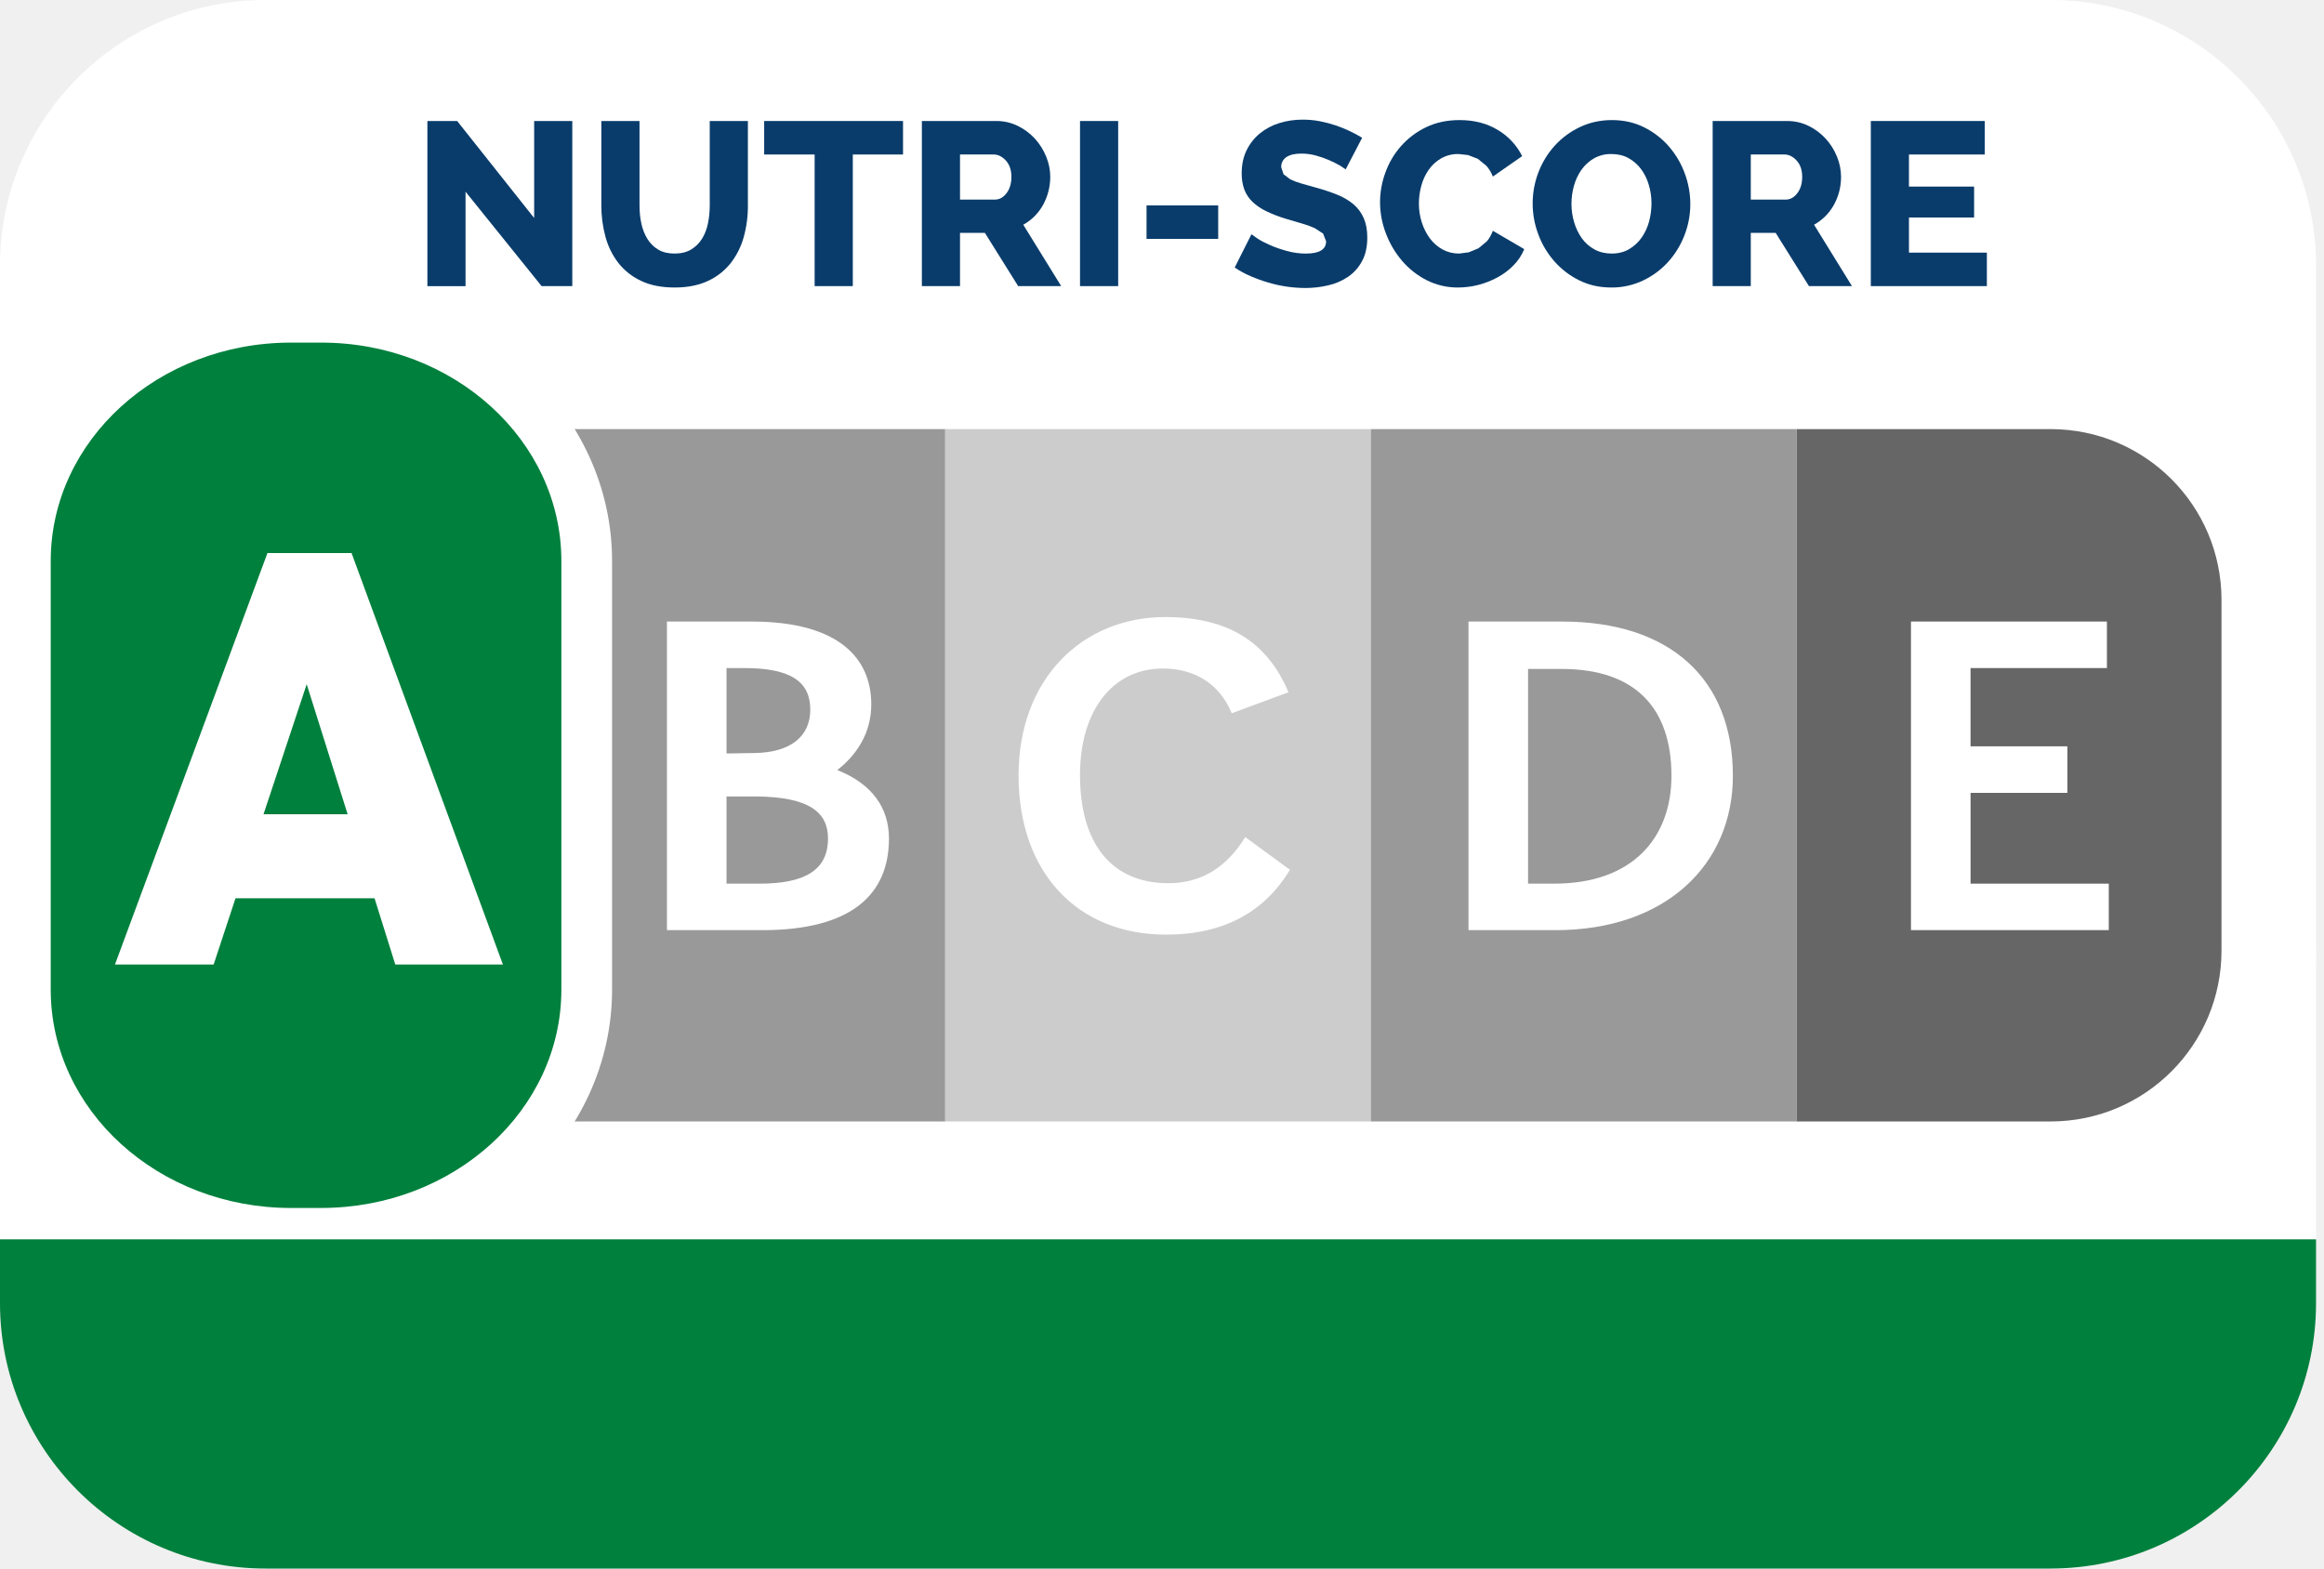
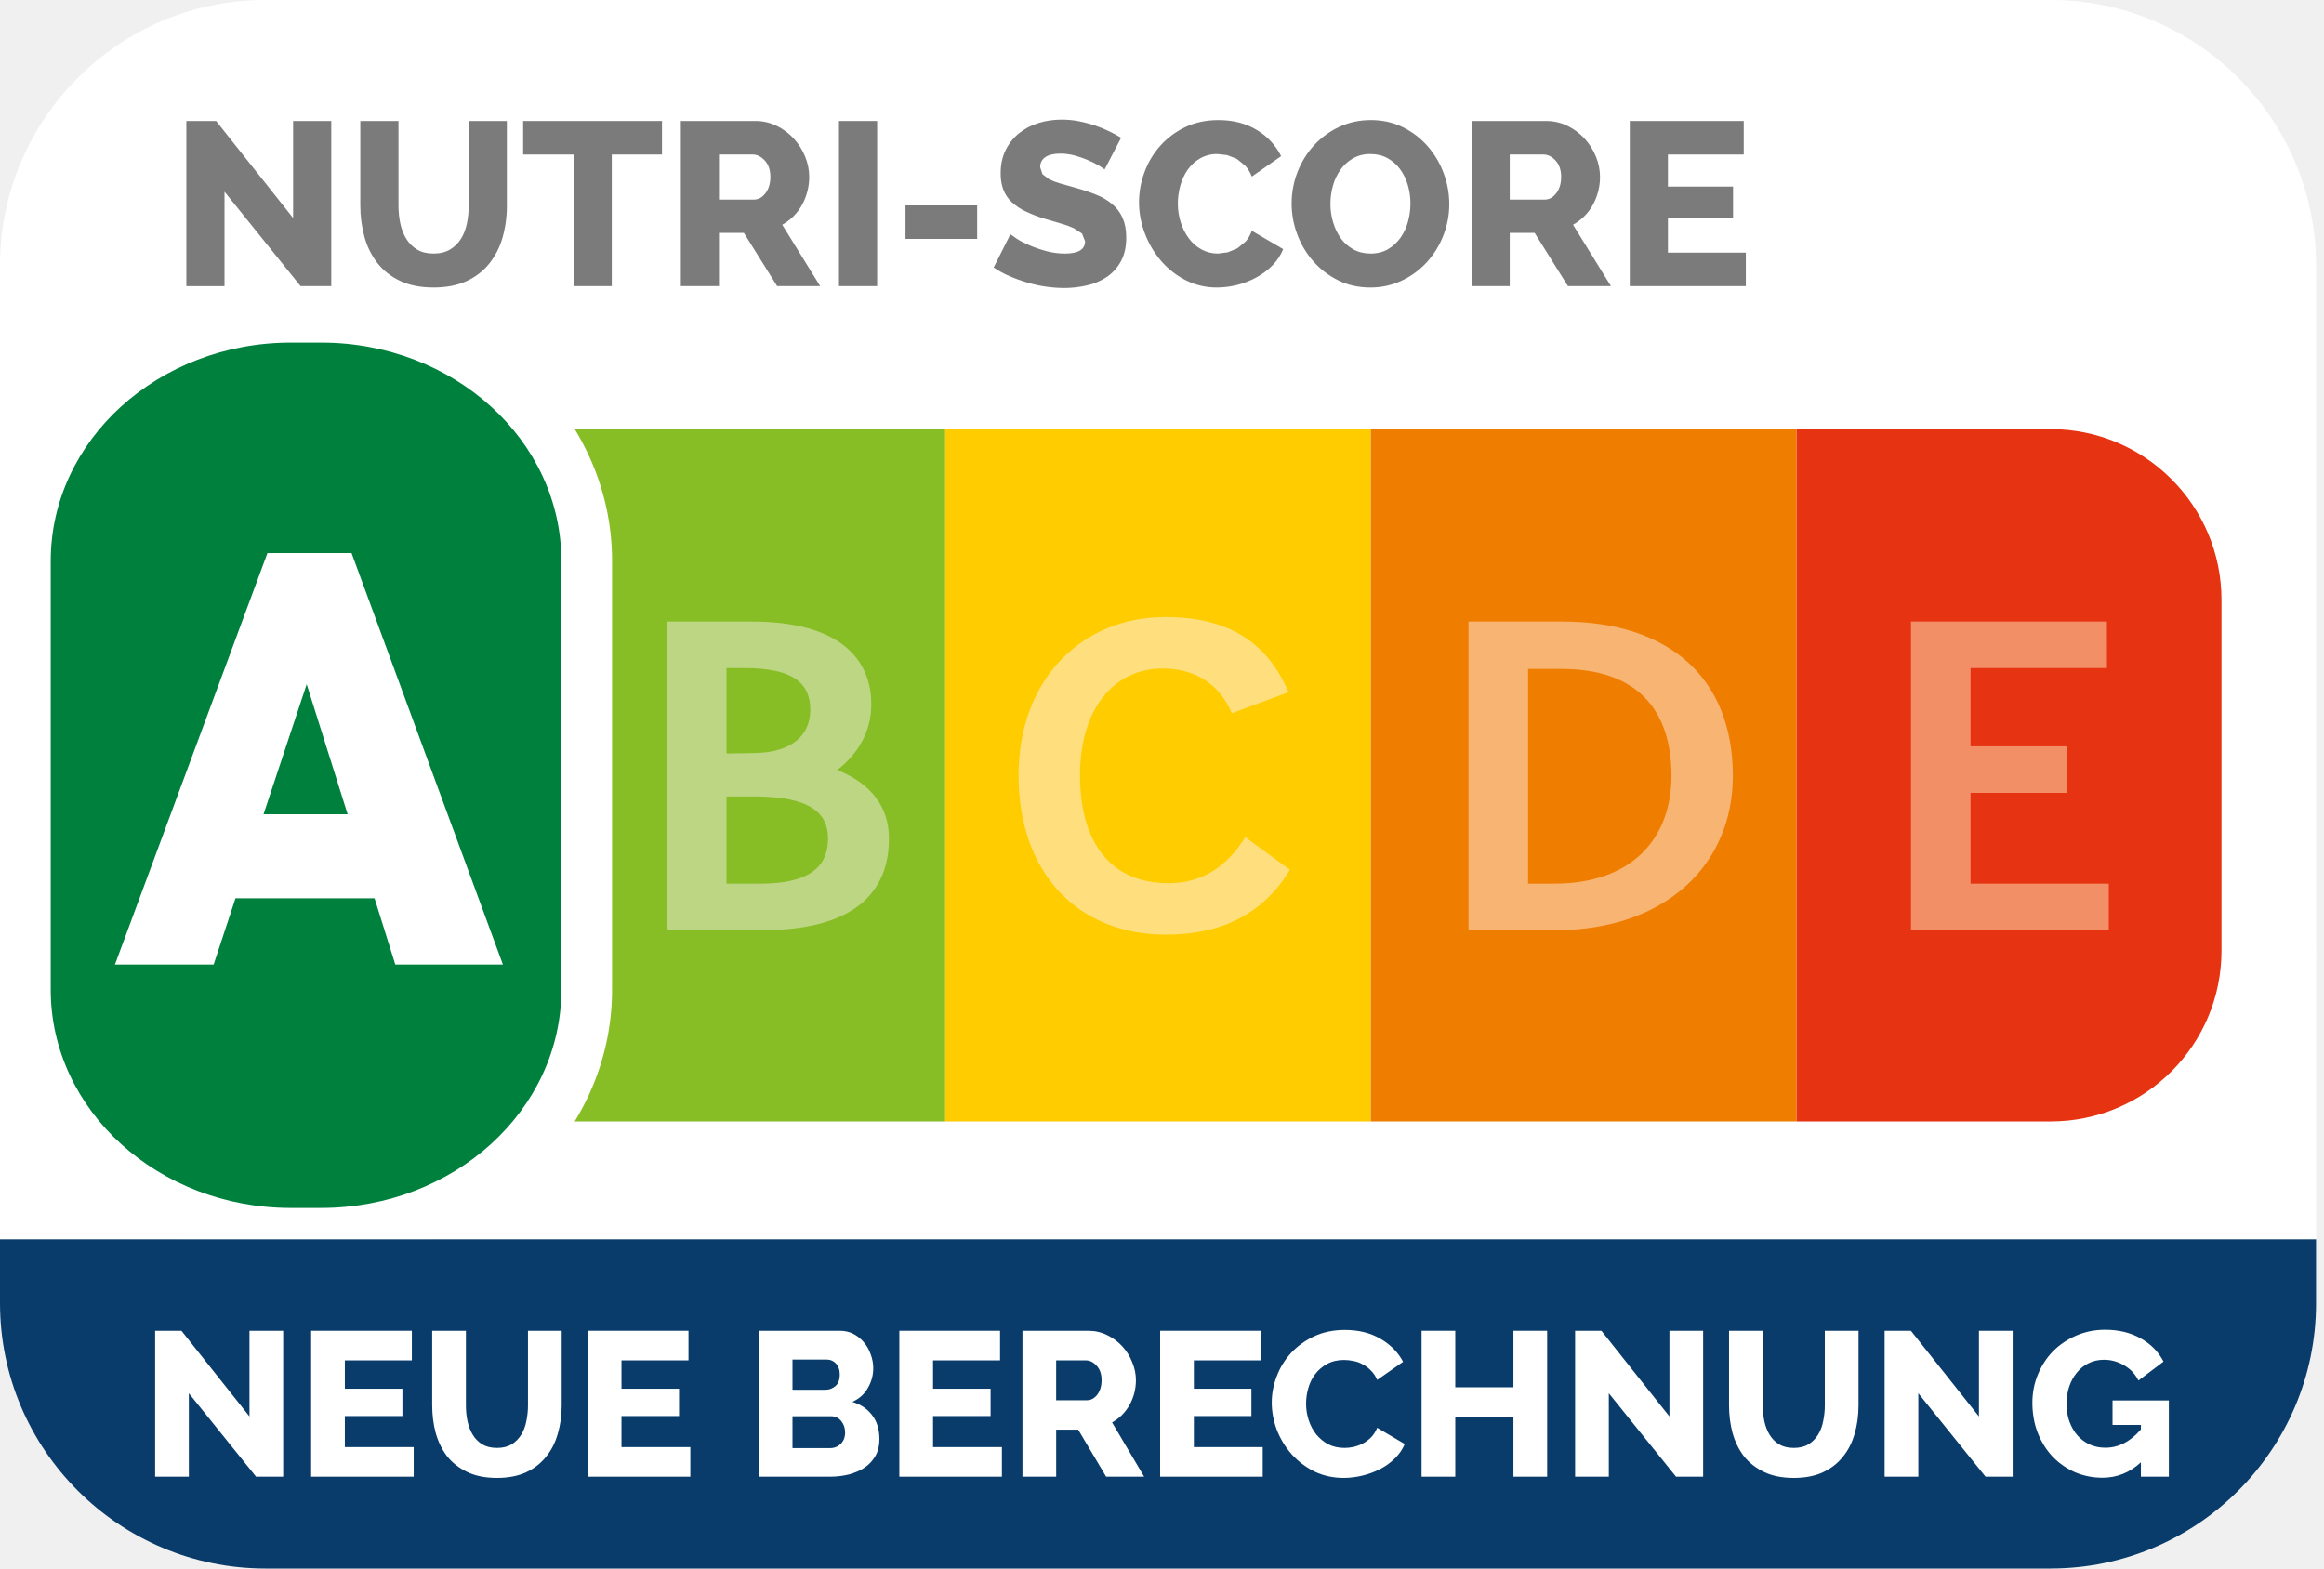
<svg xmlns="http://www.w3.org/2000/svg" id="svg2032" width="240" height="162" version="1.1" viewBox="0 0 240 162">
  <rect style="fill:#ffffff;fill-opacity:1;stroke:none;stroke-width:2.653;stroke-linecap:round;stroke-linejoin:round;paint-order:stroke fill markers" id="rect18499" width="239.178" height="30" x="0" y="98" />
  <defs id="defs2029">
    <clipPath id="clipPath1836" clipPathUnits="userSpaceOnUse">
      <path id="path1838" stroke-width="1" d="M-576.406-131.683h841.89v595.276h-841.89z" />
    </clipPath>
    <clipPath id="clipPath1817" clipPathUnits="userSpaceOnUse">
      <path id="path1819" stroke-width="1" d="M-480.445-91.617h841.89V503.66h-841.89z" />
    </clipPath>
    <clipPath id="clipPath1872" clipPathUnits="userSpaceOnUse">
      <path id="path1874" stroke-width="1" d="M-488.313-132.237h841.89v595.276h-841.89z" />
    </clipPath>
    <clipPath id="clipPath1878" clipPathUnits="userSpaceOnUse">
      <path id="path1880" stroke-width="1" d="M-519.714-136.177h841.89V459.1h-841.89z" />
    </clipPath>
    <clipPath id="clipPath1886" clipPathUnits="userSpaceOnUse">
      <path id="path1888" stroke-width="1" d="M-521.325-134.642h841.89v595.276h-841.89z" />
    </clipPath>
    <clipPath id="clipPath1892" clipPathUnits="userSpaceOnUse">
      <path id="path1894" stroke-width="1" d="M-532.144-130.648h841.89v595.276h-841.89z" />
    </clipPath>
    <clipPath id="clipPath1898" clipPathUnits="userSpaceOnUse">
      <path id="path1900" stroke-width="1" d="M-500.02-102.749h841.89v595.276h-841.89z" />
    </clipPath>
    <clipPath id="clipPath1904" clipPathUnits="userSpaceOnUse">
      <path id="path1906" stroke-width="1" d="M-522.55-115.224h841.89v595.276h-841.89z" />
    </clipPath>
    <clipPath id="clipPath1910" clipPathUnits="userSpaceOnUse">
      <path id="path1912" stroke-width="1" d="M-561.373-85.195h841.89v595.276h-841.89z" />
    </clipPath>
    <clipPath id="clipPath1916" clipPathUnits="userSpaceOnUse">
      <path id="path1918" stroke-width="1" d="M-562.786-87.568h841.89v595.276h-841.89z" />
    </clipPath>
    <clipPath id="clipPath1593" clipPathUnits="userSpaceOnUse">
      <path id="path1595" stroke-width="1" d="M-503.056-291.81h841.89v595.277h-841.89z" />
    </clipPath>
    <clipPath id="clipPath1929" clipPathUnits="userSpaceOnUse">
      <path id="path1931" stroke-width="1" d="M-503.055-239.322h841.89v595.276h-841.89z" />
    </clipPath>
    <clipPath id="clipPath1605" clipPathUnits="userSpaceOnUse">
      <path id="path1607" stroke-width="1" d="M-427.382-279.942h841.89v595.276h-841.89z" />
    </clipPath>
    <clipPath id="clipPath1618" clipPathUnits="userSpaceOnUse">
      <path id="path1620" stroke-width="1" d="M-458.785-283.881h841.89v595.276h-841.89z" />
    </clipPath>
    <clipPath id="clipPath1611" clipPathUnits="userSpaceOnUse">
      <path id="path1613" stroke-width="1" d="M-460.394-282.347h841.89v595.276h-841.89z" />
    </clipPath>
    <clipPath id="clipPath1599" clipPathUnits="userSpaceOnUse">
      <path id="path1601" stroke-width="1" d="M-471.214-278.353h841.89v595.276h-841.89z" />
    </clipPath>
    <clipPath id="clipPath1624" clipPathUnits="userSpaceOnUse">
      <path id="path1626" stroke-width="1" d="M-441.091-250.452h841.89v595.276h-841.89z" />
    </clipPath>
    <clipPath id="clipPath1630" clipPathUnits="userSpaceOnUse">
      <path id="path1632" stroke-width="1" d="M-461.62-262.929h841.89v595.276h-841.89z" />
    </clipPath>
    <clipPath id="clipPath1636" clipPathUnits="userSpaceOnUse">
      <path id="path1638" stroke-width="1" d="M-478.601-250.452h841.89v595.276h-841.89z" />
    </clipPath>
    <clipPath id="clipPath1642" clipPathUnits="userSpaceOnUse">
      <path id="path1644" stroke-width="1" d="M-420.708-232.9h841.89v595.276h-841.89z" />
    </clipPath>
    <clipPath id="clipPath1922" clipPathUnits="userSpaceOnUse">
      <path id="path1924" stroke-width="1" d="M-422.121-235.273h841.89v595.276h-841.89z" />
    </clipPath>
  </defs>
-   <path id="path126" fill="#ffffff" d="M 211.77,-0.003 H 27.413 C 12.299,-0.003 0,12.296 0,27.407 v 70.77 l 0.005,0.008 v 4.023 c 0,15.324 13.476,27.79 30.04,27.79 h 3.119 c 5.958,0 11.501,-1.633 16.175,-4.41 h 162.43 c 15.113,0 27.409,-12.296 27.409,-27.412 V 27.408 c 0,-15.112 -12.296,-27.41 -27.408,-27.41" clip-path="url(#clipPath1593)" style="fill-opacity:1;fill-rule:nonzero;stroke:none" />
-   <path id="path130" fill="#e63312" d="M 211.768,115.826 H 185.516 V 44.318 h 26.252 a 17.647,17.647 0 0 1 17.647,17.647 v 36.211 a 17.647,17.647 0 0 1 -17.647,17.65" clip-path="url(#clipPath1929)" style="fill-opacity:1;fill-rule:nonzero;stroke:none;fill:#666666" />
-   <path id="path134" fill="#f28f66" d="m 217.582,64.192 h -20.236 v 31.874 h 20.428 V 91.265 H 203.5 v -9.38 h 9.999 v -4.803 h -10 v -8.084 h 14.084 z" style="fill-opacity:1;fill-rule:nonzero;stroke:none;fill:#ffffff" />
-   <path id="path138" fill="#7c7b7b" d="m 48.077,19.799 v 9.754 h -3.94 V 12.497 h 3.074 l 7.951,10.018 V 12.497 h 3.94 V 29.55 h -3.172 z" style="fill-opacity:1;fill-rule:nonzero;stroke:none;fill:#093c6b" />
-   <path id="path150" fill="#7c7b7b" d="m 44.775,26.187 c 0.674,0 1.24,-0.139 1.706,-0.419 0.464,-0.28 0.841,-0.653 1.13,-1.117 0.287,-0.465 0.492,-0.997 0.611,-1.597 0.122,-0.6 0.181,-1.214 0.181,-1.839 v -8.718 h 3.94 v 8.718 a 11.894,11.894 0 0 1 -0.444,3.315 7.67,7.67 0 0 1 -1.37,2.692 6.422,6.422 0 0 1 -2.355,1.814 c -0.951,0.437 -2.086,0.658 -3.399,0.658 -1.359,0 -2.52,-0.23 -3.482,-0.695 a 6.422,6.422 0 0 1 -2.341,-1.86 7.71,7.71 0 0 1 -1.322,-2.704 12.15,12.15 0 0 1 -0.422,-3.22 v -8.718 h 3.942 v 8.718 c 0,0.656 0.062,1.283 0.192,1.876 0.128,0.59 0.337,1.121 0.624,1.585 0.29,0.465 0.66,0.832 1.117,1.103 0.454,0.274 1.022,0.408 1.692,0.408" clip-path="url(#clipPath1605)" style="fill-opacity:1;fill-rule:nonzero;stroke:none;fill:#093c6b" transform="translate(24.89219)" />
-   <path id="path154" fill="#7c7b7b" d="m 93.256,15.957 h -5.186 V 29.55 h -3.942 V 15.957 h -5.212 v -3.46 h 14.34 z" style="fill-opacity:1;fill-rule:nonzero;stroke:none;fill:#093c6b" />
-   <path id="path166" fill="#7c7b7b" d="M 95.202,29.55 V 12.497 h 7.684 a 4.965,4.965 0 0 1 2.224,0.507 c 0.68,0.333 1.267,0.775 1.766,1.32 0.494,0.543 0.882,1.16 1.163,1.849 0.282,0.688 0.421,1.384 0.421,2.09 a 5.991,5.991 0 0 1 -0.746,2.906 5.208,5.208 0 0 1 -2.041,2.041 l 3.917,6.34 h -4.444 l -3.436,-5.499 h -2.569 v 5.5 z m 3.939,-8.935 h 3.601 c 0.466,0 0.865,-0.218 1.203,-0.66 0.335,-0.441 0.503,-1.004 0.503,-1.692 0,-0.706 -0.192,-1.265 -0.574,-1.684 -0.386,-0.415 -0.803,-0.622 -1.25,-0.622 h -3.483 z" style="fill-opacity:1;fill-rule:nonzero;stroke:none;fill:#093c6b" />
-   <path id="path168" fill="#7c7b7b" d="m 111.534,12.497 h 3.94 V 29.55 h -3.94 z" style="fill-opacity:1;fill-rule:nonzero;stroke:none;fill:#093c6b" />
-   <path id="path170" fill="#7c7b7b" d="m 118.404,21.215 h 7.399 v 3.46 h -7.4 z" style="fill-opacity:1;fill-rule:nonzero;stroke:none;fill:#093c6b" />
-   <path id="path182" fill="#7c7b7b" d="m 114.074,17.495 -0.53,-0.362 a 10.725,10.725 0 0 0 -2.497,-1.057 5.68,5.68 0 0 0 -1.536,-0.214 c -0.675,0 -1.19,0.119 -1.552,0.36 a 1.185,1.185 0 0 0 -0.538,1.057 l 0.24,0.721 0.685,0.514 a 6.201,6.201 0 0 0 1.103,0.422 c 0.441,0.128 0.949,0.273 1.527,0.432 0.817,0.225 1.551,0.468 2.209,0.733 a 6.108,6.108 0 0 1 1.682,0.984 c 0.463,0.393 0.82,0.87 1.068,1.43 0.247,0.56 0.373,1.234 0.373,2.017 0,0.96 -0.181,1.772 -0.541,2.436 a 4.55,4.55 0 0 1 -1.43,1.611 6.042,6.042 0 0 1 -2.052,0.89 10.26,10.26 0 0 1 -2.39,0.276 13.622,13.622 0 0 1 -3.82,-0.565 15.756,15.756 0 0 1 -1.825,-0.66 9.96,9.96 0 0 1 -1.635,-0.89 l 1.73,-3.435 0.649,0.456 c 0.35,0.228 0.783,0.45 1.297,0.673 0.512,0.225 1.088,0.426 1.728,0.6 a 7.311,7.311 0 0 0 1.946,0.265 c 1.395,0 2.09,-0.425 2.09,-1.273 l -0.311,-0.792 -0.865,-0.563 a 9.249,9.249 0 0 0 -1.298,-0.47 l -1.633,-0.48 a 14.18,14.18 0 0 1 -2.04,-0.782 5.612,5.612 0 0 1 -1.444,-0.971 3.497,3.497 0 0 1 -0.852,-1.273 4.705,4.705 0 0 1 -0.274,-1.682 c 0,-0.898 0.166,-1.688 0.504,-2.377 a 5.154,5.154 0 0 1 1.368,-1.743 5.917,5.917 0 0 1 2.006,-1.068 c 0.759,-0.24 1.562,-0.36 2.414,-0.36 0.609,0 1.2,0.055 1.776,0.166 0.579,0.114 1.126,0.258 1.647,0.432 a 14.163,14.163 0 0 1 2.725,1.274 z" clip-path="url(#clipPath1618)" style="fill-opacity:1;fill-rule:nonzero;stroke:none;fill:#093c6b" transform="translate(24.89219)" />
-   <path id="path186" fill="#7c7b7b" d="m 117.625,20.88 a 8.89,8.89 0 0 1 0.554,-3.063 8.39,8.39 0 0 1 1.609,-2.725 8.125,8.125 0 0 1 2.582,-1.947 c 1.017,-0.496 2.173,-0.743 3.469,-0.743 1.522,0 2.844,0.344 3.965,1.032 a 6.494,6.494 0 0 1 2.498,2.69 l -3.027,2.112 a 3.614,3.614 0 0 0 -0.671,-1.116 l -0.89,-0.72 -0.997,-0.384 -0.973,-0.108 a 3.509,3.509 0 0 0 -1.825,0.457 4.038,4.038 0 0 0 -1.274,1.176 5.248,5.248 0 0 0 -0.754,1.633 6.845,6.845 0 0 0 -0.254,1.85 c 0,0.673 0.1,1.321 0.3,1.946 0.199,0.624 0.481,1.176 0.84,1.657 0.36,0.479 0.797,0.86 1.31,1.141 0.511,0.28 1.08,0.42 1.705,0.42 l 0.998,-0.13 0.995,-0.411 0.867,-0.72 c 0.254,-0.295 0.464,-0.662 0.623,-1.092 l 3.241,1.895 a 5.113,5.113 0 0 1 -1.116,1.684 6.894,6.894 0 0 1 -1.669,1.247 8.569,8.569 0 0 1 -4.036,1.033 7.062,7.062 0 0 1 -3.255,-0.755 8.35,8.35 0 0 1 -2.546,-2.006 9.52,9.52 0 0 1 -1.666,-2.833 8.997,8.997 0 0 1 -0.603,-3.22" clip-path="url(#clipPath1611)" style="fill-opacity:1;fill-rule:nonzero;stroke:none;fill:#093c6b" transform="translate(24.89219)" />
-   <path id="path190" fill="#7c7b7b" d="m 141.502,29.694 c -1.218,0 -2.321,-0.247 -3.314,-0.744 a 8.275,8.275 0 0 1 -2.558,-1.957 8.836,8.836 0 0 1 -1.657,-2.776 9.017,9.017 0 0 1 0.022,-6.46 c 0.41,-1.039 0.977,-1.96 1.706,-2.751 a 8.314,8.314 0 0 1 2.595,-1.896 c 1,-0.472 2.092,-0.708 3.279,-0.708 1.214,0 2.321,0.247 3.312,0.743 a 8.24,8.24 0 0 1 2.56,1.97 8.91,8.91 0 0 1 1.644,2.786 9.104,9.104 0 0 1 0.576,3.171 8.791,8.791 0 0 1 -0.611,3.242 8.893,8.893 0 0 1 -1.693,2.752 8.289,8.289 0 0 1 -2.582,1.908 7.472,7.472 0 0 1 -3.279,0.72 m -4.109,-8.644 c 0,0.655 0.093,1.29 0.278,1.907 0.183,0.617 0.448,1.165 0.79,1.648 a 3.928,3.928 0 0 0 1.3,1.152 c 0.519,0.287 1.117,0.43 1.787,0.43 0.689,0 1.291,-0.152 1.803,-0.457 0.512,-0.302 0.94,-0.7 1.287,-1.187 a 5.284,5.284 0 0 0 0.768,-1.657 7.26,7.26 0 0 0 0.251,-1.885 c 0,-0.657 -0.094,-1.295 -0.278,-1.91 a 5.131,5.131 0 0 0 -0.803,-1.634 4.034,4.034 0 0 0 -1.297,-1.13 c -0.512,-0.28 -1.097,-0.419 -1.753,-0.419 a 3.53,3.53 0 0 0 -1.8,0.444 4.094,4.094 0 0 0 -1.287,1.165 5.34,5.34 0 0 0 -0.781,1.644 6.923,6.923 0 0 0 -0.265,1.889" clip-path="url(#clipPath1599)" style="fill-opacity:1;fill-rule:nonzero;stroke:none;fill:#093c6b" transform="translate(24.89219)" />
-   <path id="path194" fill="#7c7b7b" d="M 176.867,29.55 V 12.497 h 7.684 c 0.801,0 1.54,0.17 2.225,0.507 a 5.904,5.904 0 0 1 1.765,1.32 c 0.495,0.543 0.883,1.16 1.163,1.849 a 5.539,5.539 0 0 1 0.422,2.09 6.08,6.08 0 0 1 -0.192,1.525 6.029,6.029 0 0 1 -0.552,1.381 5.274,5.274 0 0 1 -2.043,2.041 l 3.914,6.34 h -4.442 l -3.438,-5.499 h -2.569 v 5.5 z m 3.937,-8.935 h 3.604 c 0.463,0 0.863,-0.218 1.2,-0.66 0.338,-0.441 0.504,-1.004 0.504,-1.692 0,-0.706 -0.192,-1.265 -0.574,-1.684 -0.386,-0.415 -0.803,-0.622 -1.25,-0.622 h -3.484 z" style="fill-opacity:1;fill-rule:nonzero;stroke:none;fill:#093c6b" />
-   <path id="path198" fill="#7c7b7b" d="m 205.185,26.092 v 3.458 h -11.985 V 12.497 h 11.768 v 3.46 h -7.83 v 3.314 h 6.727 v 3.193 h -6.726 v 3.628 z" style="fill-opacity:1;fill-rule:nonzero;stroke:none;fill:#093c6b" />
-   <path id="path200" fill="#87bd25" d="M 97.614,115.826 H 53.664 V 44.318 h 43.95 z" style="fill-opacity:1;fill-rule:nonzero;stroke:none;fill:#999999" />
-   <path id="path202" fill="#ffcc00" d="M 141.566,115.826 H 97.614 V 44.318 h 43.952 z" style="fill-opacity:1;fill-rule:nonzero;stroke:none;fill:#cccccc" />
-   <path id="path204" fill="#ef7d00" d="m 185.516,115.826 h -43.95 V 44.318 h 43.95 z" style="fill-opacity:1;fill-rule:nonzero;stroke:none;fill:#999999" />
-   <path id="path216" fill="#bdd684" d="m 75.028,91.265 v -9.008 h 3.028 c 5.622,0.044 7.452,1.708 7.452,4.343 0,3.277 -2.406,4.665 -7.068,4.665 z m 0,-13.444 v -8.823 h 1.827 c 4.855,0 6.823,1.433 6.823,4.297 0,2.633 -1.873,4.433 -5.814,4.48 z m 2.597,-13.627 h -8.752 v 31.873 h 9.856 c 9.277,0 13.075,-3.741 13.075,-9.467 0,-3.145 -1.73,-5.637 -5.336,-7.069 2.068,-1.617 3.509,-3.88 3.509,-6.79 0,-4.714 -3.317,-8.547 -12.352,-8.547" clip-path="url(#clipPath1624)" style="fill-opacity:1;fill-rule:nonzero;stroke:none;fill:#ffffff" />
-   <path id="path220" fill="#ffdf7d" d="m 120.33,63.73 c -8.555,0 -15.142,6.376 -15.142,16.353 0,10.027 6.06,16.447 15.237,16.447 5.915,0 10.145,-2.31 12.786,-6.7 l -4.614,-3.372 c -1.874,3.05 -4.469,4.76 -7.931,4.76 -5.866,0 -9.134,-4.067 -9.134,-11.181 0,-6.652 3.368,-10.992 8.558,-10.992 3.414,0 5.914,1.708 7.115,4.619 l 5.863,-2.172 c -1.922,-4.48 -5.43,-7.761 -12.737,-7.761" clip-path="url(#clipPath1630)" style="fill-opacity:1;fill-rule:nonzero;stroke:none;fill:#ffffff" />
-   <path id="path224" fill="#f8b472" d="M 157.804,91.265 V 69.09 h 3.462 c 7.642,0 11.345,4.065 11.345,11.04 0,6.376 -3.992,11.134 -12.113,11.134 z m 3.51,-27.07 h -9.663 v 31.872 h 8.99 c 11.392,0 18.314,-6.788 18.314,-15.936 0,-9.976 -6.441,-15.937 -17.64,-15.937" clip-path="url(#clipPath1636)" style="fill-opacity:1;fill-rule:nonzero;stroke:none;fill:#ffffff" />
-   <path id="path228" fill="#ffffff" d="M 30.048,129.998 C 13.48,129.998 0.005,117.532 0.005,102.21 V 57.936 c 0,-15.324 13.476,-27.79 30.043,-27.79 h 3.118 c 16.566,0 30.043,12.466 30.043,27.79 v 44.274 c 0,15.322 -13.477,27.788 -30.043,27.788 z" clip-path="url(#clipPath1642)" style="fill-opacity:1;fill-rule:nonzero;stroke:none" />
-   <path id="path232" fill="#00803d" d="m 33.166,124.761 h -3.118 c -13.702,0 -24.809,-10.096 -24.809,-22.55 V 57.935 c 0,-12.455 11.107,-22.551 24.809,-22.551 h 3.118 c 13.7,0 24.806,10.096 24.806,22.55 v 44.275 c 0,12.455 -11.107,22.551 -24.806,22.551" clip-path="url(#clipPath1922)" style="fill-opacity:1;fill-rule:nonzero;stroke:none" />
-   <path id="path236" fill="#ffffff" d="M 11.873,99.613 27.62,57.119 h 8.684 l 15.63,42.494 H 40.82 L 38.68,92.776 H 24.32 l -2.256,6.837 z M 27.214,84.095 H 35.9 L 31.672,70.667 Z" style="fill-opacity:1;fill-rule:nonzero;stroke:none" />
-   <path id="path16330" clip-path="url(#clipPath1593)" style="fill:#00803d;fill-opacity:1;fill-rule:nonzero;stroke:none" d="M 0 33.997 L 0 27.407 C 2.3684734e-15 12.296 12.298 -0.003 27.412 -0.003 L 211.77 -0.003 L 211.77 -0.001 C 226.882 -0.001 239.178 12.295 239.178 27.407 L 239.178 33.997 L 0 33.997 z " transform="matrix(1,0,0,-1,0,161.997)" />
-   <g aria-label="NEW CALCULATION" id="text18503" style="font-size:21.224px;line-height:1.25;font-family:'Open Sans';-inkscape-font-specification:'Open Sans';stroke-width:0.531" />
+   <g id="layer1">
+     <g id="g2543" fill-opacity="1" fill-rule="nonzero" stroke="none">
+       <path id="path126" fill="#fff" d="M211.77-.003H27.413C12.299-.003 0 12.296 0 27.407v70.77l.005.008v4.023c0 15.324 13.476 27.79 30.04 27.79h3.119c5.958 0 11.501-1.633 16.175-4.41h162.43c15.113 0 27.409-12.296 27.409-27.412V27.408c0-15.112-12.296-27.41-27.408-27.41" clip-path="url(#clipPath1593)" />
+       <path id="path130" fill="#e63312" d="M211.768 115.826h-26.252V44.318h26.252a17.647 17.647 0 0 1 17.647 17.647v36.211a17.647 17.647 0 0 1-17.647 17.65" clip-path="url(#clipPath1929)" />
+       <path id="path134" fill="#f28f66" d="M217.582 64.192h-20.236v31.874h20.428v-4.801H203.5v-9.38h9.999v-4.803h-10v-8.084h14.084z" />
+       <path id="path138" fill="#7c7b7b" d="M23.185 19.799v9.754h-3.94V12.497h3.074l7.951 10.018V12.497h3.94V29.55h-3.172z" />
+       <path id="path150" fill="#7c7b7b" d="M44.775 26.187c.674 0 1.24-.139 1.706-.419.464-.28.841-.653 1.13-1.117.287-.465.492-.997.611-1.597.122-.6.181-1.214.181-1.839v-8.718h3.94v8.718a11.894 11.894 0 0 1-.444 3.315 7.67 7.67 0 0 1-1.37 2.692 6.422 6.422 0 0 1-2.355 1.814c-.951.437-2.086.658-3.399.658-1.359 0-2.52-.23-3.482-.695a6.422 6.422 0 0 1-2.341-1.86 7.71 7.71 0 0 1-1.322-2.704 12.15 12.15 0 0 1-.422-3.22v-8.718h3.942v8.718c0 .656.062 1.283.192 1.876.128.59.337 1.121.624 1.585.29.465.66.832 1.117 1.103.454.274 1.022.408 1.692.408" clip-path="url(#clipPath1605)" />
+       <path id="path154" fill="#7c7b7b" d="M68.364 15.957h-5.186V29.55h-3.942V15.957h-5.212v-3.46h14.34z" />
+       <path id="path166" fill="#7c7b7b" d="M70.31 29.55V12.497h7.684a4.965 4.965 0 0 1 2.224.507c.68.333 1.267.775 1.766 1.32.494.543.882 1.16 1.163 1.849.282.688.421 1.384.421 2.09a5.991 5.991 0 0 1-.746 2.906 5.208 5.208 0 0 1-2.041 2.041l3.917 6.34h-4.444l-3.436-5.499h-2.569v5.5zm3.939-8.935h3.601c.466 0 .865-.218 1.203-.66.335-.441.503-1.004.503-1.692 0-.706-.192-1.265-.574-1.684-.386-.415-.803-.622-1.25-.622h-3.483z" />
+       <path id="path168" fill="#7c7b7b" d="M86.642 12.497h3.94V29.55h-3.94z" />
+       <path id="path170" fill="#7c7b7b" d="M93.512 21.215h7.399v3.46h-7.4z" />
+       <path id="path182" fill="#7c7b7b" d="M114.074 17.495l-.53-.362a10.725 10.725 0 0 0-2.497-1.057 5.68 5.68 0 0 0-1.536-.214c-.675 0-1.19.119-1.552.36a1.185 1.185 0 0 0-.538 1.057l.24.721.685.514a6.201 6.201 0 0 0 1.103.422c.441.128.949.273 1.527.432.817.225 1.551.468 2.209.733a6.108 6.108 0 0 1 1.682.984c.463.393.82.87 1.068 1.43.247.56.373 1.234.373 2.017 0 .96-.181 1.772-.541 2.436a4.55 4.55 0 0 1-1.43 1.611 6.042 6.042 0 0 1-2.052.89 10.26 10.26 0 0 1-2.39.276 13.622 13.622 0 0 1-3.82-.565 15.756 15.756 0 0 1-1.825-.66 9.96 9.96 0 0 1-1.635-.89l1.73-3.435.649.456c.35.228.783.45 1.297.673.512.225 1.088.426 1.728.6a7.311 7.311 0 0 0 1.946.265c1.395 0 2.09-.425 2.09-1.273l-.311-.792-.865-.563a9.249 9.249 0 0 0-1.298-.47l-1.633-.48a14.18 14.18 0 0 1-2.04-.782 5.612 5.612 0 0 1-1.444-.971 3.497 3.497 0 0 1-.852-1.273 4.705 4.705 0 0 1-.274-1.682c0-.898.166-1.688.504-2.377a5.154 5.154 0 0 1 1.368-1.743 5.917 5.917 0 0 1 2.006-1.068c.759-.24 1.562-.36 2.414-.36.609 0 1.2.055 1.776.166.579.114 1.126.258 1.647.432a14.163 14.163 0 0 1 2.725 1.274z" clip-path="url(#clipPath1618)" />
+       <path id="path186" fill="#7c7b7b" d="M117.625 20.88a8.89 8.89 0 0 1 .554-3.063 8.39 8.39 0 0 1 1.609-2.725 8.125 8.125 0 0 1 2.582-1.947c1.017-.496 2.173-.743 3.469-.743 1.522 0 2.844.344 3.965 1.032a6.494 6.494 0 0 1 2.498 2.69l-3.027 2.112a3.614 3.614 0 0 0-.671-1.116l-.89-.72-.997-.384-.973-.108a3.509 3.509 0 0 0-1.825.457 4.038 4.038 0 0 0-1.274 1.176 5.248 5.248 0 0 0-.754 1.633 6.845 6.845 0 0 0-.254 1.85c0 .673.1 1.321.3 1.946.199.624.481 1.176.84 1.657.36.479.797.86 1.31 1.141.511.28 1.08.42 1.705.42l.998-.13.995-.411.867-.72c.254-.295.464-.662.623-1.092l3.241 1.895a5.113 5.113 0 0 1-1.116 1.684 6.894 6.894 0 0 1-1.669 1.247 8.569 8.569 0 0 1-4.036 1.033 7.062 7.062 0 0 1-3.255-.755 8.35 8.35 0 0 1-2.546-2.006 9.52 9.52 0 0 1-1.666-2.833 8.997 8.997 0 0 1-.603-3.22" clip-path="url(#clipPath1611)" />
+       <path id="path190" fill="#7c7b7b" d="M141.502 29.694c-1.218 0-2.321-.247-3.314-.744a8.275 8.275 0 0 1-2.558-1.957 8.836 8.836 0 0 1-1.657-2.776 9.017 9.017 0 0 1 .022-6.46c.41-1.039.977-1.96 1.706-2.751a8.314 8.314 0 0 1 2.595-1.896c1-.472 2.092-.708 3.279-.708 1.214 0 2.321.247 3.312.743a8.24 8.24 0 0 1 2.56 1.97 8.91 8.91 0 0 1 1.644 2.786 9.104 9.104 0 0 1 .576 3.171 8.791 8.791 0 0 1-.611 3.242 8.893 8.893 0 0 1-1.693 2.752 8.289 8.289 0 0 1-2.582 1.908 7.472 7.472 0 0 1-3.279.72m-4.109-8.644c0 .655.093 1.29.278 1.907.183.617.448 1.165.79 1.648a3.928 3.928 0 0 0 1.3 1.152c.519.287 1.117.43 1.787.43.689 0 1.291-.152 1.803-.457.512-.302.94-.7 1.287-1.187a5.284 5.284 0 0 0 .768-1.657 7.26 7.26 0 0 0 .251-1.885c0-.657-.094-1.295-.278-1.91a5.131 5.131 0 0 0-.803-1.634 4.034 4.034 0 0 0-1.297-1.13c-.512-.28-1.097-.419-1.753-.419a3.53 3.53 0 0 0-1.8.444 4.094 4.094 0 0 0-1.287 1.165 5.34 5.34 0 0 0-.781 1.644 6.923 6.923 0 0 0-.265 1.889" clip-path="url(#clipPath1599)" />
+       <path id="path194" fill="#7c7b7b" d="M151.975 29.55V12.497h7.684c.801 0 1.54.17 2.225.507a5.904 5.904 0 0 1 1.765 1.32c.495.543.883 1.16 1.163 1.849a5.539 5.539 0 0 1 .422 2.09 6.08 6.08 0 0 1-.192 1.525 6.029 6.029 0 0 1-.552 1.381 5.274 5.274 0 0 1-2.043 2.041l3.914 6.34h-4.442l-3.438-5.499h-2.569v5.5zm3.937-8.935h3.604c.463 0 .863-.218 1.2-.66.338-.441.504-1.004.504-1.692 0-.706-.192-1.265-.574-1.684-.386-.415-.803-.622-1.25-.622h-3.484z" />
+       <path id="path198" fill="#7c7b7b" d="M180.293 26.092v3.458h-11.985V12.497h11.768v3.46h-7.83v3.314h6.727v3.193h-6.726v3.628z" />
+       <path id="path200" fill="#87bd25" d="M97.614 115.826h-43.95V44.318h43.95z" />
+       <path id="path202" fill="#fc0" d="M141.566 115.826H97.614V44.318h43.952z" />
+       <path id="path204" fill="#ef7d00" d="M185.516 115.826h-43.95V44.318h43.95z" />
+       <path id="path216" fill="#bdd684" d="M75.028 91.265v-9.008h3.028c5.622.044 7.452 1.708 7.452 4.343 0 3.277-2.406 4.665-7.068 4.665zm0-13.444v-8.823h1.827c4.855 0 6.823 1.433 6.823 4.297 0 2.633-1.873 4.433-5.814 4.48zm2.597-13.627h-8.752v31.873h9.856c9.277 0 13.075-3.741 13.075-9.467 0-3.145-1.73-5.637-5.336-7.069 2.068-1.617 3.509-3.88 3.509-6.79 0-4.714-3.317-8.547-12.352-8.547" clip-path="url(#clipPath1624)" />
+       <path id="path220" fill="#ffdf7d" d="M120.33 63.73c-8.555 0-15.142 6.376-15.142 16.353 0 10.027 6.06 16.447 15.237 16.447 5.915 0 10.145-2.31 12.786-6.7l-4.614-3.372c-1.874 3.05-4.469 4.76-7.931 4.76-5.866 0-9.134-4.067-9.134-11.181 0-6.652 3.368-10.992 8.558-10.992 3.414 0 5.914 1.708 7.115 4.619l5.863-2.172c-1.922-4.48-5.43-7.761-12.737-7.761" clip-path="url(#clipPath1630)" />
+       <path id="path224" fill="#f8b472" d="M157.804 91.265V69.09h3.462c7.642 0 11.345 4.065 11.345 11.04 0 6.376-3.992 11.134-12.113 11.134zm3.51-27.07h-9.663v31.872h8.99c11.392 0 18.314-6.788 18.314-15.936 0-9.976-6.441-15.937-17.64-15.937" clip-path="url(#clipPath1636)" />
+       <path id="path228" fill="#fff" d="M30.048 129.998C13.48 129.998.005 117.532.005 102.21V57.936c0-15.324 13.476-27.79 30.043-27.79h3.118c16.566 0 30.043 12.466 30.043 27.79v44.274c0 15.322-13.477 27.788-30.043 27.788z" clip-path="url(#clipPath1642)" />
+       <path id="path232" fill="#00803d" d="M33.166 124.761h-3.118c-13.702 0-24.809-10.096-24.809-22.55V57.935c0-12.455 11.107-22.551 24.809-22.551h3.118c13.7 0 24.806 10.096 24.806 22.55v44.275c0 12.455-11.107 22.551-24.806 22.551" clip-path="url(#clipPath1922)" />
+       <path id="path236" fill="#fff" d="M11.873 99.613L27.62 57.119h8.684l15.63 42.494H40.82l-2.14-6.837h-14.36l-2.256 6.837zm15.341-15.518H35.9l-4.228-13.428z" />
+     </g>
+   </g>
+   <path id="path16330" clip-path="url(#clipPath1593)" style="fill:#093c6b;fill-opacity:1;fill-rule:nonzero;stroke:none" d="M 0 33.997 L 0 27.407 C 2.3684734e-15 12.296 12.298 -0.003 27.412 -0.003 L 211.77 -0.003 L 211.77 -0.001 C 226.882 -0.001 239.178 12.295 239.178 27.407 L 239.178 33.997 L 0 33.997 z " transform="matrix(1,0,0,-1,0,161.997)" />
+   <g id="g5892">
+     <path d="m 19.503,143.896 v 8.617 h -3.481 v -15.069 h 2.717 l 7.025,8.851 v -8.851 h 3.481 v 15.069 h -2.802 z" style="font-weight:800;font-size:21.224px;line-height:1.25;font-family:Raleway;-inkscape-font-specification:'Raleway Ultra-Bold';fill:#ffffff;stroke-width:0.531" id="path5719" />
+     <path d="m 42.722,149.457 v 3.056 H 32.132 v -15.069 h 10.4 v 3.056 h -6.919 v 2.929 h 5.943 v 2.823 h -5.943 v 3.205 z" style="font-weight:800;font-size:21.224px;line-height:1.25;font-family:Raleway;-inkscape-font-specification:'Raleway Ultra-Bold';fill:#ffffff;stroke-width:0.531" id="path5721" />
+     <path d="m 51.318,149.542 q 0.891,0 1.507,-0.361 0.616,-0.382 0.998,-0.998 0.382,-0.616 0.531,-1.401 0.17,-0.807 0.17,-1.634 v -7.704 h 3.481 v 7.704 q 0,1.571 -0.403,2.929 -0.382,1.358 -1.21,2.377 -0.807,1.019 -2.08,1.613 -1.252,0.573 -2.993,0.573 -1.804,0 -3.078,-0.616 -1.273,-0.616 -2.08,-1.634 -0.785,-1.04 -1.167,-2.398 -0.361,-1.358 -0.361,-2.844 v -7.704 h 3.481 v 7.704 q 0,0.87 0.17,1.655 0.17,0.785 0.552,1.401 0.382,0.616 0.976,0.976 0.616,0.361 1.507,0.361 z" style="font-weight:800;font-size:21.224px;line-height:1.25;font-family:Raleway;-inkscape-font-specification:'Raleway Ultra-Bold';fill:#ffffff;stroke-width:0.531" id="path5723" />
+     <path d="m 71.29,149.457 v 3.056 H 60.699 v -15.069 h 10.4 v 3.056 h -6.919 v 2.929 h 5.943 v 2.823 h -5.943 v 3.205 z" style="font-weight:800;font-size:21.224px;line-height:1.25;font-family:Raleway;-inkscape-font-specification:'Raleway Ultra-Bold';fill:#ffffff;stroke-width:0.531" id="path5725" />
+     <path d="m 90.817,148.651 q 0,0.976 -0.403,1.698 -0.403,0.722 -1.104,1.21 -0.7,0.467 -1.634,0.722 -0.934,0.233 -1.974,0.233 h -7.344 v -15.069 h 8.384 q 0.785,0 1.422,0.34 0.637,0.34 1.082,0.891 0.446,0.531 0.679,1.231 0.255,0.679 0.255,1.401 0,1.082 -0.552,2.038 -0.531,0.955 -1.613,1.443 1.295,0.382 2.038,1.358 0.764,0.976 0.764,2.504 z m -3.544,-0.7 q 0,-0.7 -0.403,-1.189 -0.403,-0.488 -1.019,-0.488 h -4.011 v 3.29 h 3.863 q 0.679,0 1.125,-0.446 0.446,-0.446 0.446,-1.167 z m -5.433,-7.535 v 3.12 h 3.417 q 0.573,0 1.019,-0.382 0.446,-0.382 0.446,-1.189 0,-0.743 -0.403,-1.146 -0.382,-0.403 -0.934,-0.403 z" style="font-weight:800;font-size:21.224px;line-height:1.25;font-family:Raleway;-inkscape-font-specification:'Raleway Ultra-Bold';fill:#ffffff;stroke-width:0.531" id="path5727" />
+     <path d="m 103.466,149.457 v 3.056 H 92.875 v -15.069 h 10.4 v 3.056 h -6.919 v 2.929 h 5.943 v 2.823 h -5.943 v 3.205 z" style="font-weight:800;font-size:21.224px;line-height:1.25;font-family:Raleway;-inkscape-font-specification:'Raleway Ultra-Bold';fill:#ffffff;stroke-width:0.531" id="path5729" />
+     <path d="m 105.589,152.513 v -15.069 h 6.792 q 1.061,0 1.953,0.446 0.913,0.446 1.571,1.167 0.658,0.722 1.019,1.634 0.382,0.913 0.382,1.847 0,0.7 -0.17,1.358 -0.17,0.637 -0.488,1.21 -0.318,0.573 -0.785,1.04 -0.446,0.446 -1.019,0.764 l 3.311,5.603 h -3.926 l -2.886,-4.86 h -2.271 v 4.86 z m 3.481,-7.895 h 3.184 q 0.616,0 1.061,-0.573 0.446,-0.594 0.446,-1.507 0,-0.934 -0.509,-1.486 -0.509,-0.552 -1.104,-0.552 h -3.078 z" style="font-weight:800;font-size:21.224px;line-height:1.25;font-family:Raleway;-inkscape-font-specification:'Raleway Ultra-Bold';fill:#ffffff;stroke-width:0.531" id="path5731" />
+     <path d="m 130.4,149.457 v 3.056 h -10.591 v -15.069 h 10.4 v 3.056 h -6.919 v 2.929 h 5.943 v 2.823 h -5.943 v 3.205 z" style="font-weight:800;font-size:21.224px;line-height:1.25;font-family:Raleway;-inkscape-font-specification:'Raleway Ultra-Bold';fill:#ffffff;stroke-width:0.531" id="path5733" />
+     <path d="m 131.334,144.851 q 0,-1.358 0.509,-2.695 0.509,-1.358 1.486,-2.42 0.976,-1.061 2.377,-1.719 1.401,-0.658 3.184,-0.658 2.122,0 3.672,0.913 1.571,0.913 2.335,2.377 l -2.674,1.868 q -0.255,-0.594 -0.658,-0.976 -0.382,-0.403 -0.849,-0.637 -0.467,-0.255 -0.955,-0.34 -0.488,-0.106 -0.955,-0.106 -0.998,0 -1.74,0.403 -0.743,0.403 -1.231,1.04 -0.488,0.637 -0.722,1.443 -0.233,0.807 -0.233,1.634 0,0.891 0.276,1.719 0.276,0.828 0.785,1.464 0.531,0.637 1.252,1.019 0.743,0.361 1.655,0.361 0.467,0 0.955,-0.106 0.509,-0.127 0.955,-0.361 0.467,-0.255 0.849,-0.637 0.382,-0.403 0.616,-0.976 l 2.844,1.677 q -0.34,0.828 -1.019,1.486 -0.658,0.658 -1.528,1.104 -0.87,0.446 -1.847,0.679 -0.976,0.233 -1.91,0.233 -1.634,0 -3.014,-0.658 -1.358,-0.679 -2.356,-1.783 -0.976,-1.104 -1.528,-2.504 -0.531,-1.401 -0.531,-2.844 z" style="font-weight:800;font-size:21.224px;line-height:1.25;font-family:Raleway;-inkscape-font-specification:'Raleway Ultra-Bold';fill:#ffffff;stroke-width:0.531" id="path5735" />
+     <path d="m 159.774,137.444 v 15.069 h -3.481 v -6.176 h -6.006 v 6.176 h -3.481 v -15.069 h 3.481 v 5.837 h 6.006 v -5.837 z" style="font-weight:800;font-size:21.224px;line-height:1.25;font-family:Raleway;-inkscape-font-specification:'Raleway Ultra-Bold';fill:#ffffff;stroke-width:0.531" id="path5737" />
+     <path d="m 166.142,143.896 v 8.617 h -3.481 v -15.069 h 2.717 l 7.025,8.851 v -8.851 h 3.481 v 15.069 h -2.802 z" style="font-weight:800;font-size:21.224px;line-height:1.25;font-family:Raleway;-inkscape-font-specification:'Raleway Ultra-Bold';fill:#ffffff;stroke-width:0.531" id="path5739" />
+     <path d="m 185.243,149.542 q 0.891,0 1.507,-0.361 0.616,-0.382 0.998,-0.998 0.382,-0.616 0.531,-1.401 0.17,-0.807 0.17,-1.634 v -7.704 h 3.481 v 7.704 q 0,1.571 -0.403,2.929 -0.382,1.358 -1.21,2.377 -0.807,1.019 -2.08,1.613 -1.252,0.573 -2.993,0.573 -1.804,0 -3.078,-0.616 -1.273,-0.616 -2.08,-1.634 -0.785,-1.04 -1.167,-2.398 -0.361,-1.358 -0.361,-2.844 v -7.704 h 3.481 v 7.704 q 0,0.87 0.17,1.655 0.17,0.785 0.552,1.401 0.382,0.616 0.976,0.976 0.616,0.361 1.507,0.361 z" style="font-weight:800;font-size:21.224px;line-height:1.25;font-family:Raleway;-inkscape-font-specification:'Raleway Ultra-Bold';fill:#ffffff;stroke-width:0.531" id="path5741" />
+     <path d="m 198.105,143.896 v 8.617 h -3.481 v -15.069 h 2.717 l 7.025,8.851 v -8.851 h 3.481 v 15.069 h -2.802 z" style="font-weight:800;font-size:21.224px;line-height:1.25;font-family:Raleway;-inkscape-font-specification:'Raleway Ultra-Bold';fill:#ffffff;stroke-width:0.531" id="path5743" />
+     <path d="m 221.091,151.028 q -1.719,1.592 -3.969,1.592 -1.486,0 -2.802,-0.552 -1.316,-0.573 -2.313,-1.592 -0.976,-1.019 -1.549,-2.441 -0.573,-1.443 -0.573,-3.162 0,-1.549 0.573,-2.929 0.573,-1.38 1.571,-2.398 1.019,-1.019 2.398,-1.613 1.38,-0.594 2.971,-0.594 2.101,0 3.672,0.891 1.571,0.87 2.356,2.398 l -2.589,1.953 q -0.509,-1.019 -1.486,-1.571 -0.955,-0.573 -2.08,-0.573 -0.87,0 -1.592,0.361 -0.7,0.34 -1.21,0.976 -0.509,0.616 -0.785,1.443 -0.276,0.828 -0.276,1.783 0,0.976 0.297,1.804 0.297,0.828 0.828,1.443 0.531,0.594 1.252,0.934 0.743,0.34 1.634,0.34 2.038,0 3.672,-1.889 v -0.467 h -2.929 v -2.526 h 5.815 v 7.874 h -2.886 z" style="font-weight:800;font-size:21.224px;line-height:1.25;font-family:Raleway;-inkscape-font-specification:'Raleway Ultra-Bold';fill:#ffffff;stroke-width:0.531" id="path5745" />
+   </g>
</svg>
